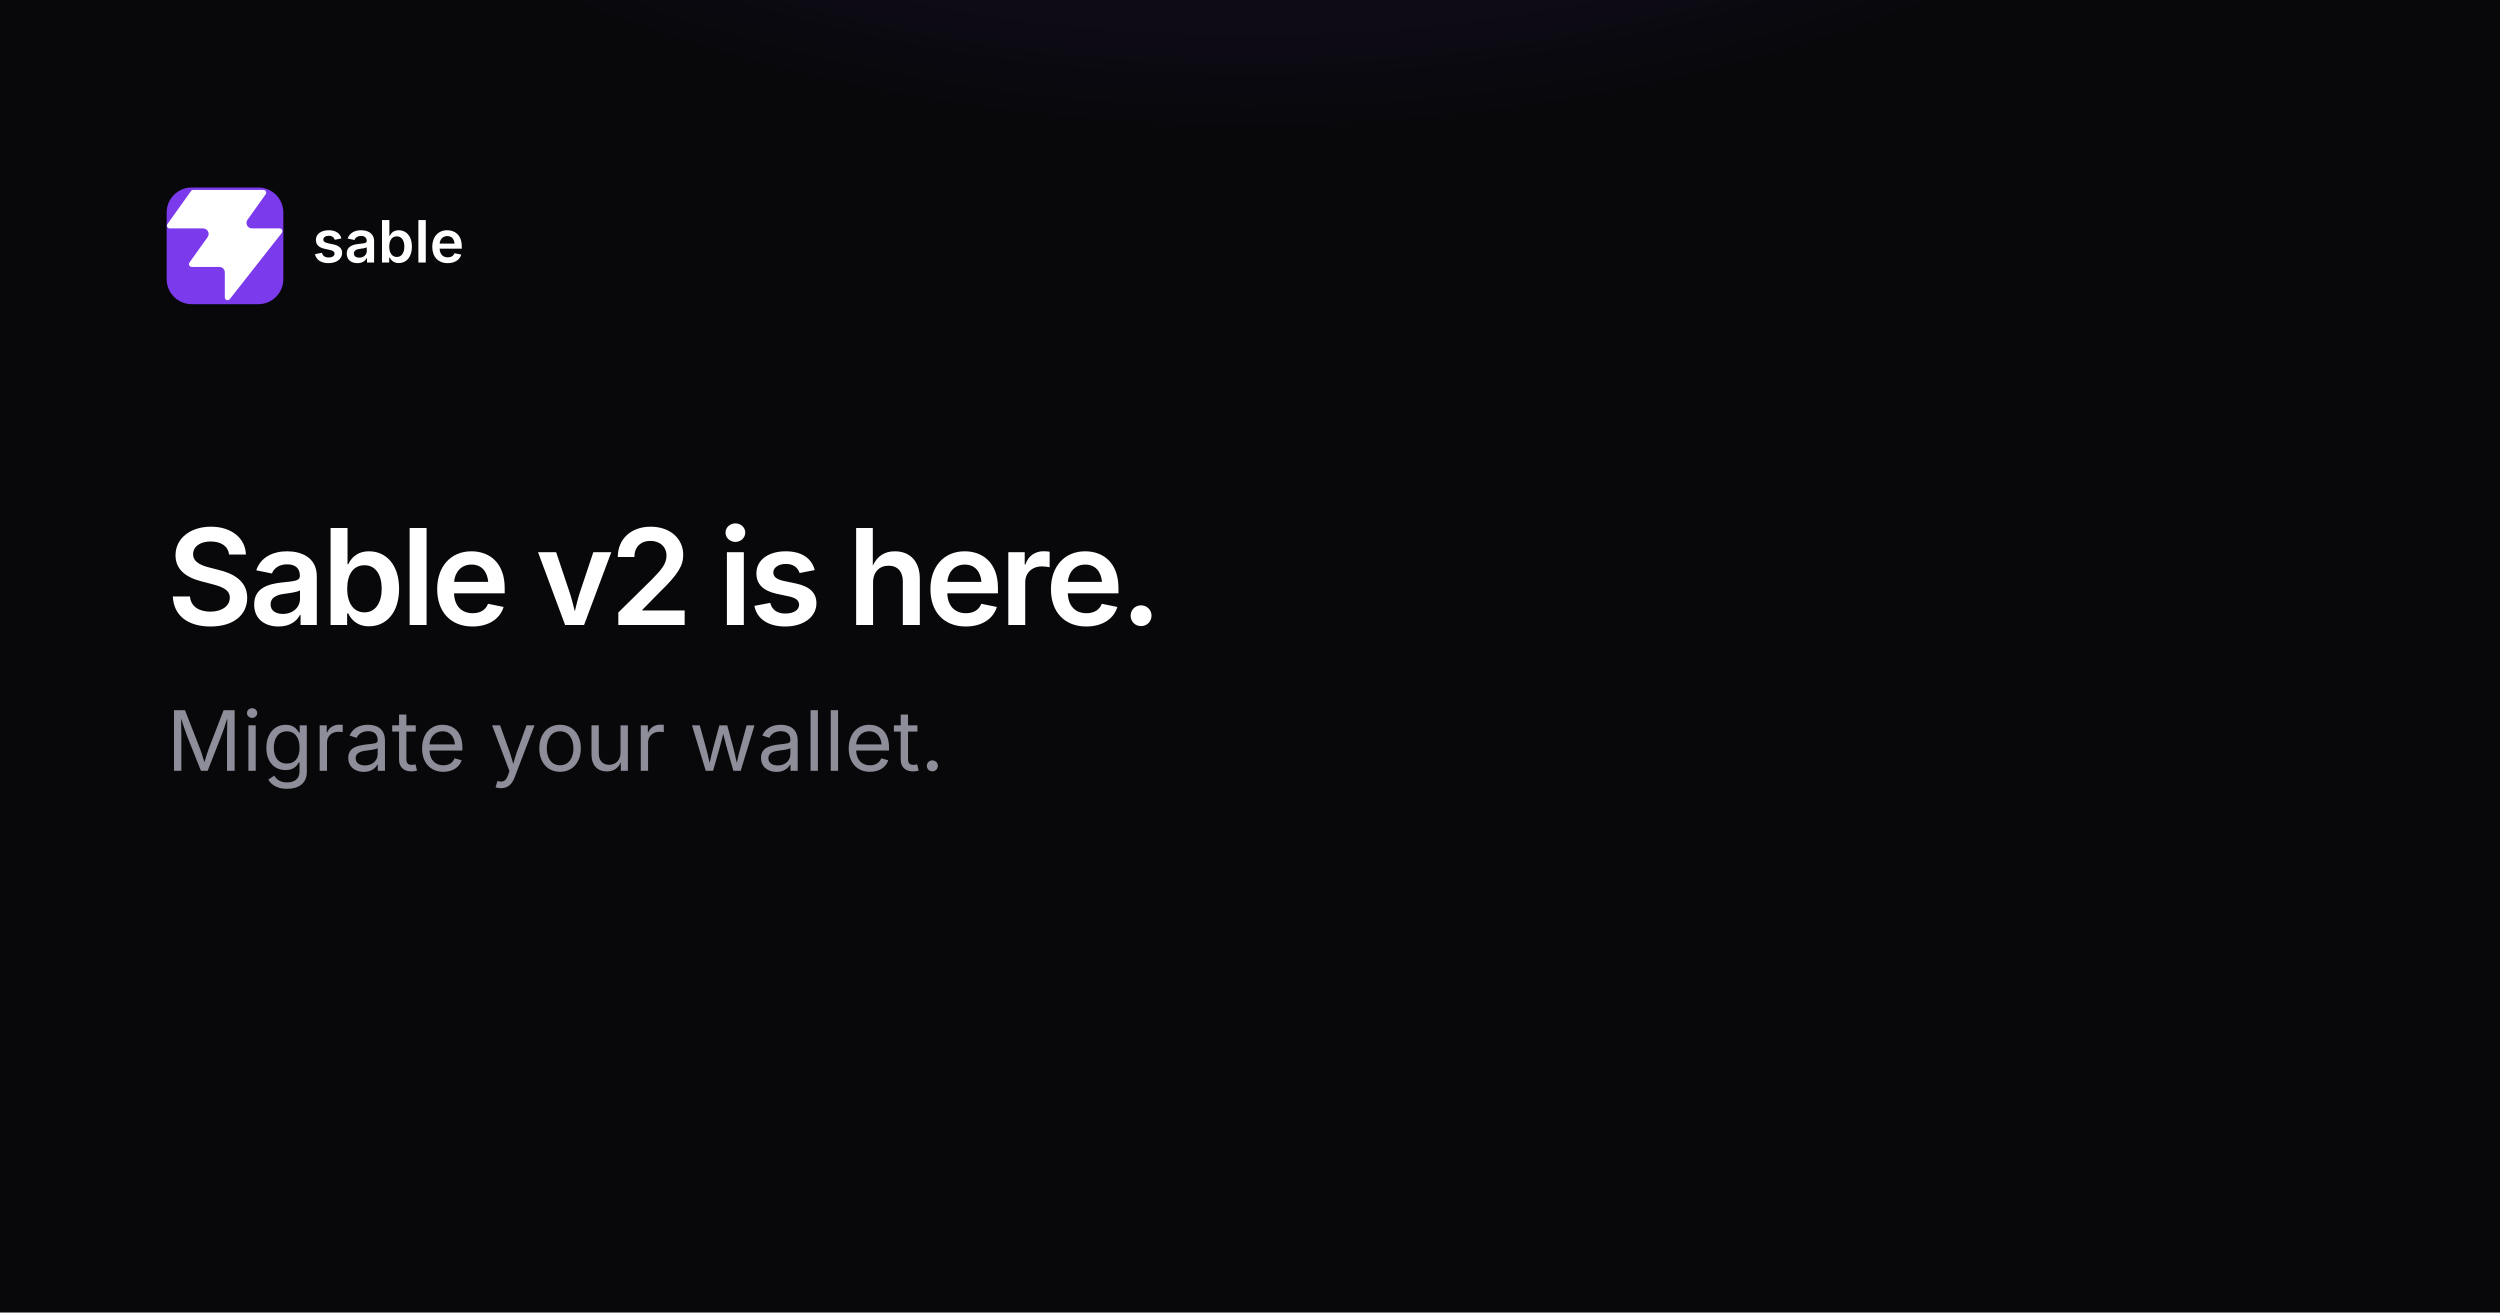
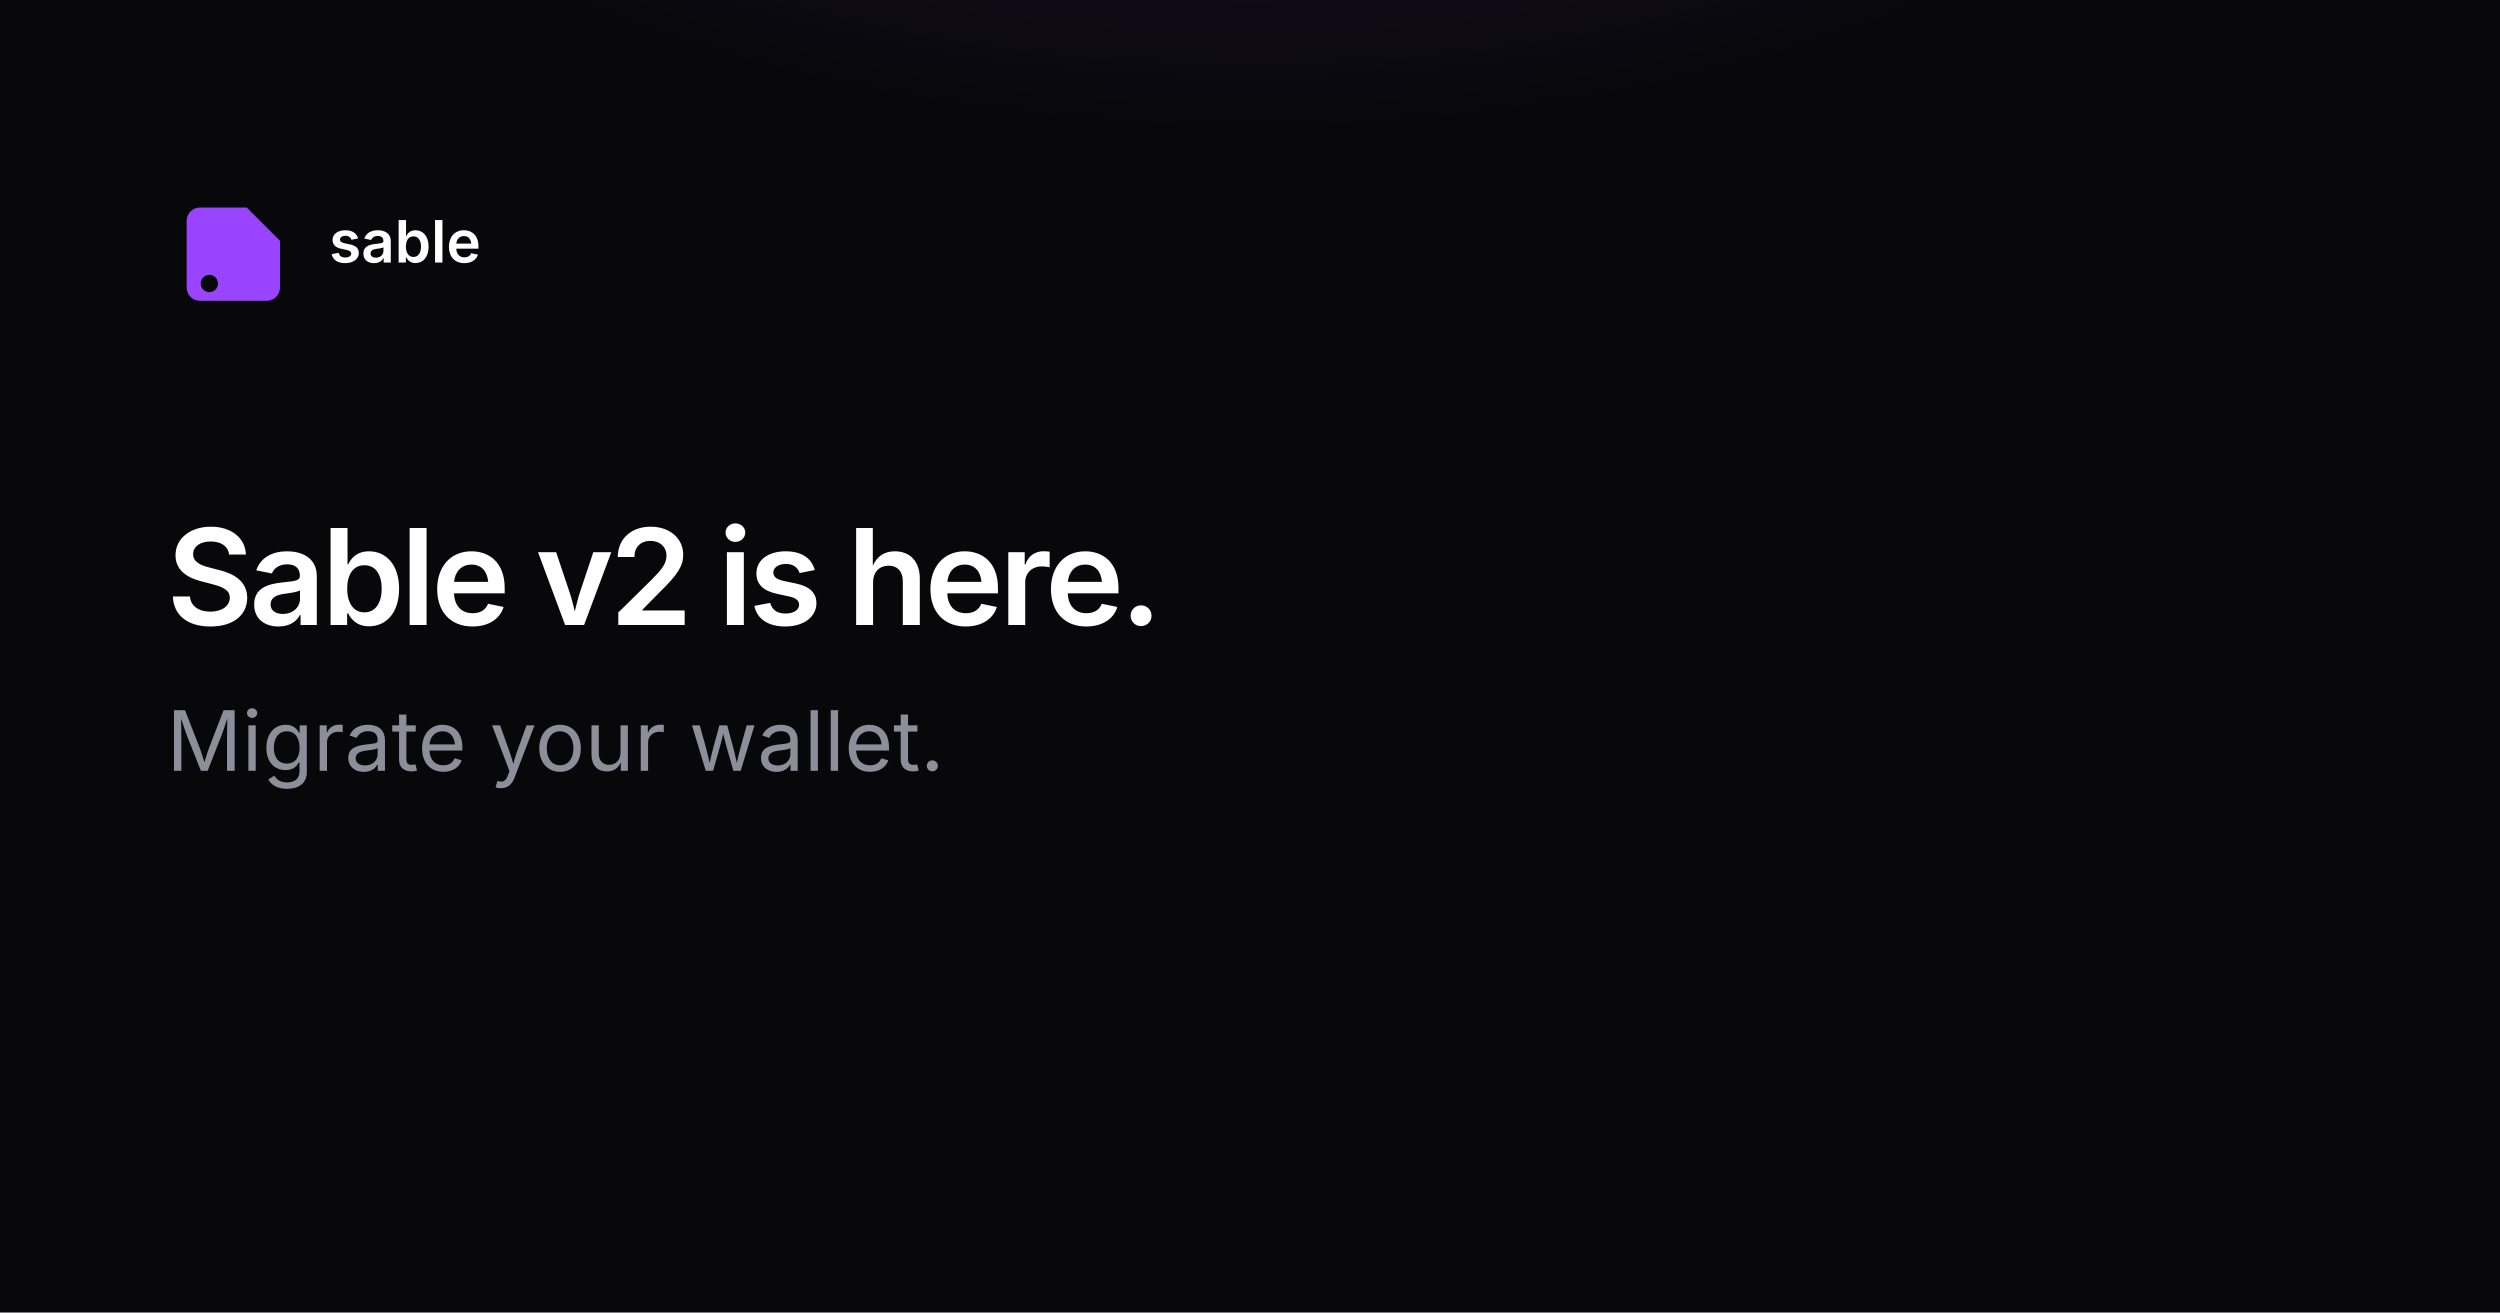
<svg xmlns="http://www.w3.org/2000/svg" width="1200" height="630" viewBox="0 0 1200 630">
  <defs>
    <radialGradient id="bg-glow" cx="50%" cy="0%" r="60%" fx="50%" fy="0%">
      <stop offset="0%" stop-color="rgba(153,69,255,0.3)" />
      <stop offset="100%" stop-color="rgba(153,69,255,0)" />
    </radialGradient>
-     <rect id="logo-clip-shape" x="0" y="0" width="56" height="56" rx="12" />
  </defs>
  <rect width="1200" height="630" fill="#08080B" />
  <ellipse cx="600" cy="0" rx="500" ry="320" fill="url(#bg-glow)" />
-   <rect x="80" y="90" width="56" height="56" rx="12" fill="#7c3aed" />
-   <g transform="translate(80,90)">
-     <svg width="56" height="56" viewBox="0 0 48 46">
-       <path fill="#ffffff" d="M25.946 44.938c-.664.845-2.021.375-2.021-.698V33.937a2.26 2.26 0 0 0-2.262-2.262H10.287c-.92 0-1.456-1.04-.92-1.788l7.48-10.471c1.07-1.497 0-3.578-1.842-3.578H1.237c-.92 0-1.456-1.04-.92-1.788L10.013.474c.214-.297.556-.474.92-.474h28.894c.92 0 1.456 1.04.92 1.788l-7.48 10.471c-1.07 1.498 0 3.579 1.842 3.579h11.377c.943 0 1.473 1.088.89 1.83L25.947 44.94z" />
-     </svg>
-   </g>
-   <text x="150" y="126" font-family="Inter, sans-serif" font-size="28" font-weight="600" fill="#ffffff">sable</text>
+   <svg x="80" y="90" width="64" height="64" viewBox="0 0 400 400">
+     <path fill-rule="evenodd" fill="#9945FF" d="M100 60 H240 L340 160 V300 A40 40 0 0 1 300 340 H100 A40 40 0 0 1 60 300 V100 A40 40 0 0 1 100 60 Z M128 262 a26 26 0 1 0 0.1 0 Z" />
+   </svg>
+   <text x="158" y="126" font-family="Inter, sans-serif" font-size="28" font-weight="600" fill="#ffffff">sable</text>
  <text x="80" y="300" font-family="Inter, sans-serif" font-size="64" font-weight="600" fill="#ffffff" letter-spacing="-2">Sable v2 is here.</text>
  <text x="80" y="370" font-family="Inter, sans-serif" font-size="40" font-weight="400" fill="#8E8E9A">Migrate your wallet.</text>
</svg>
